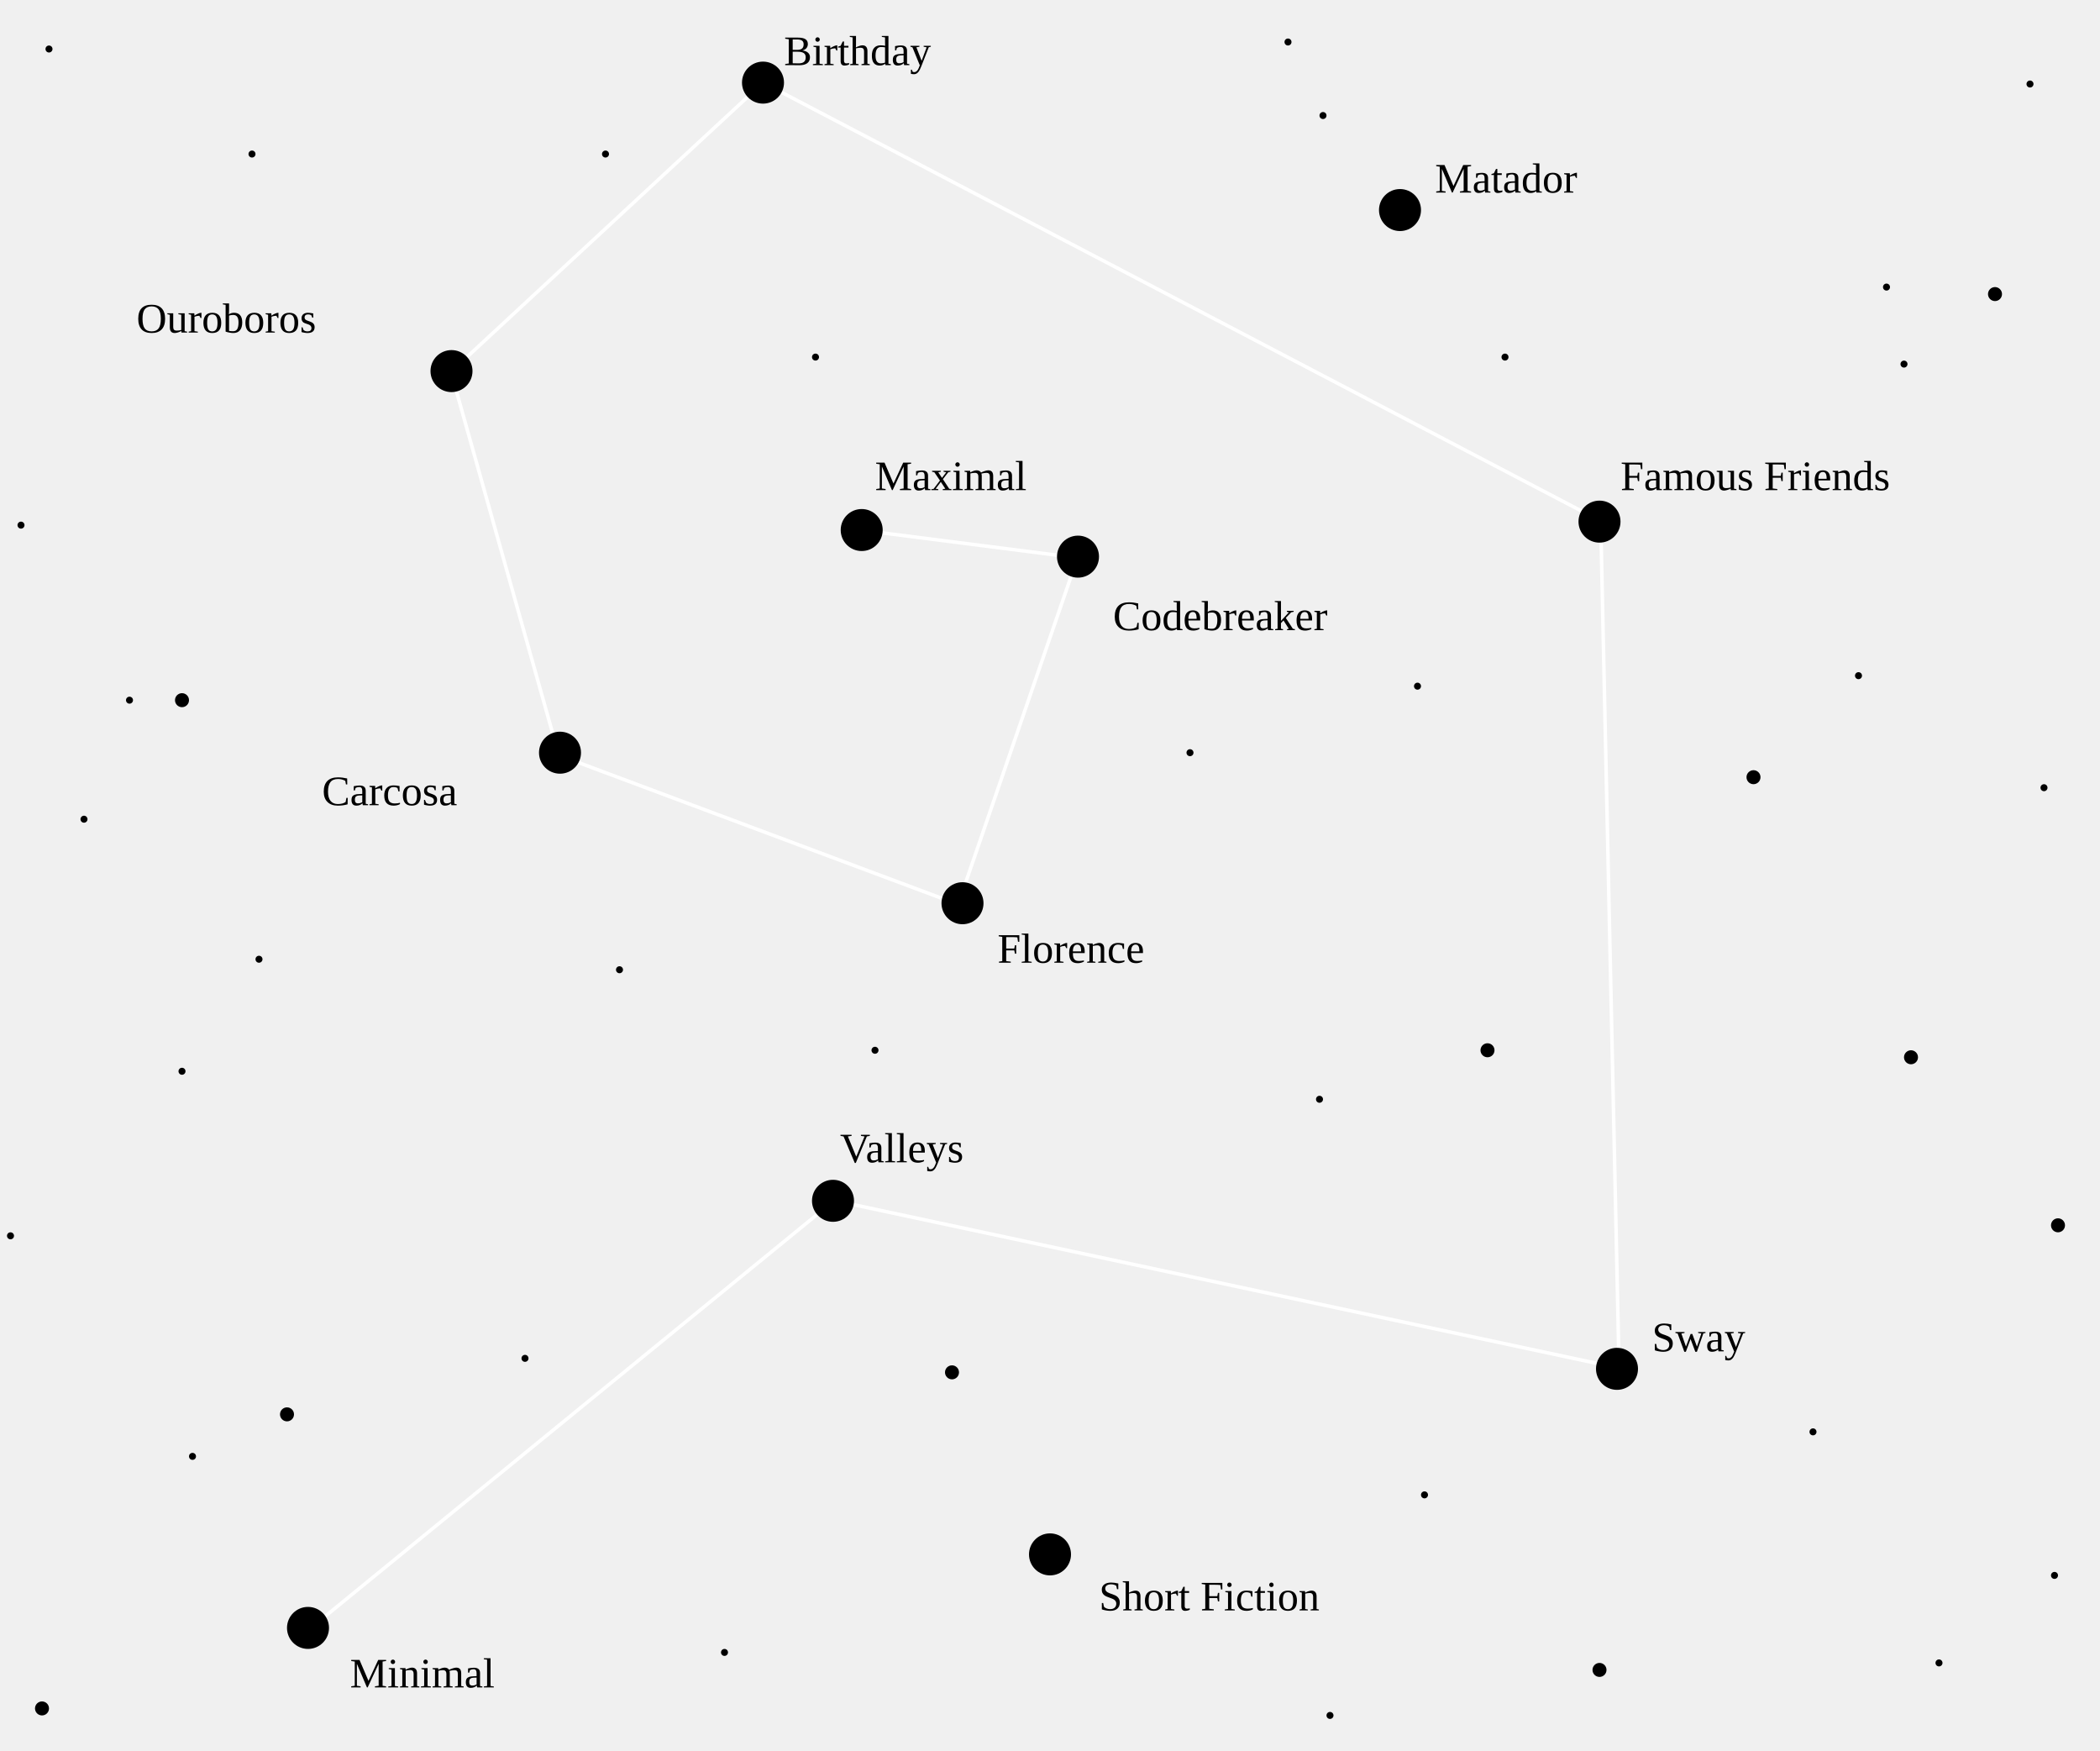
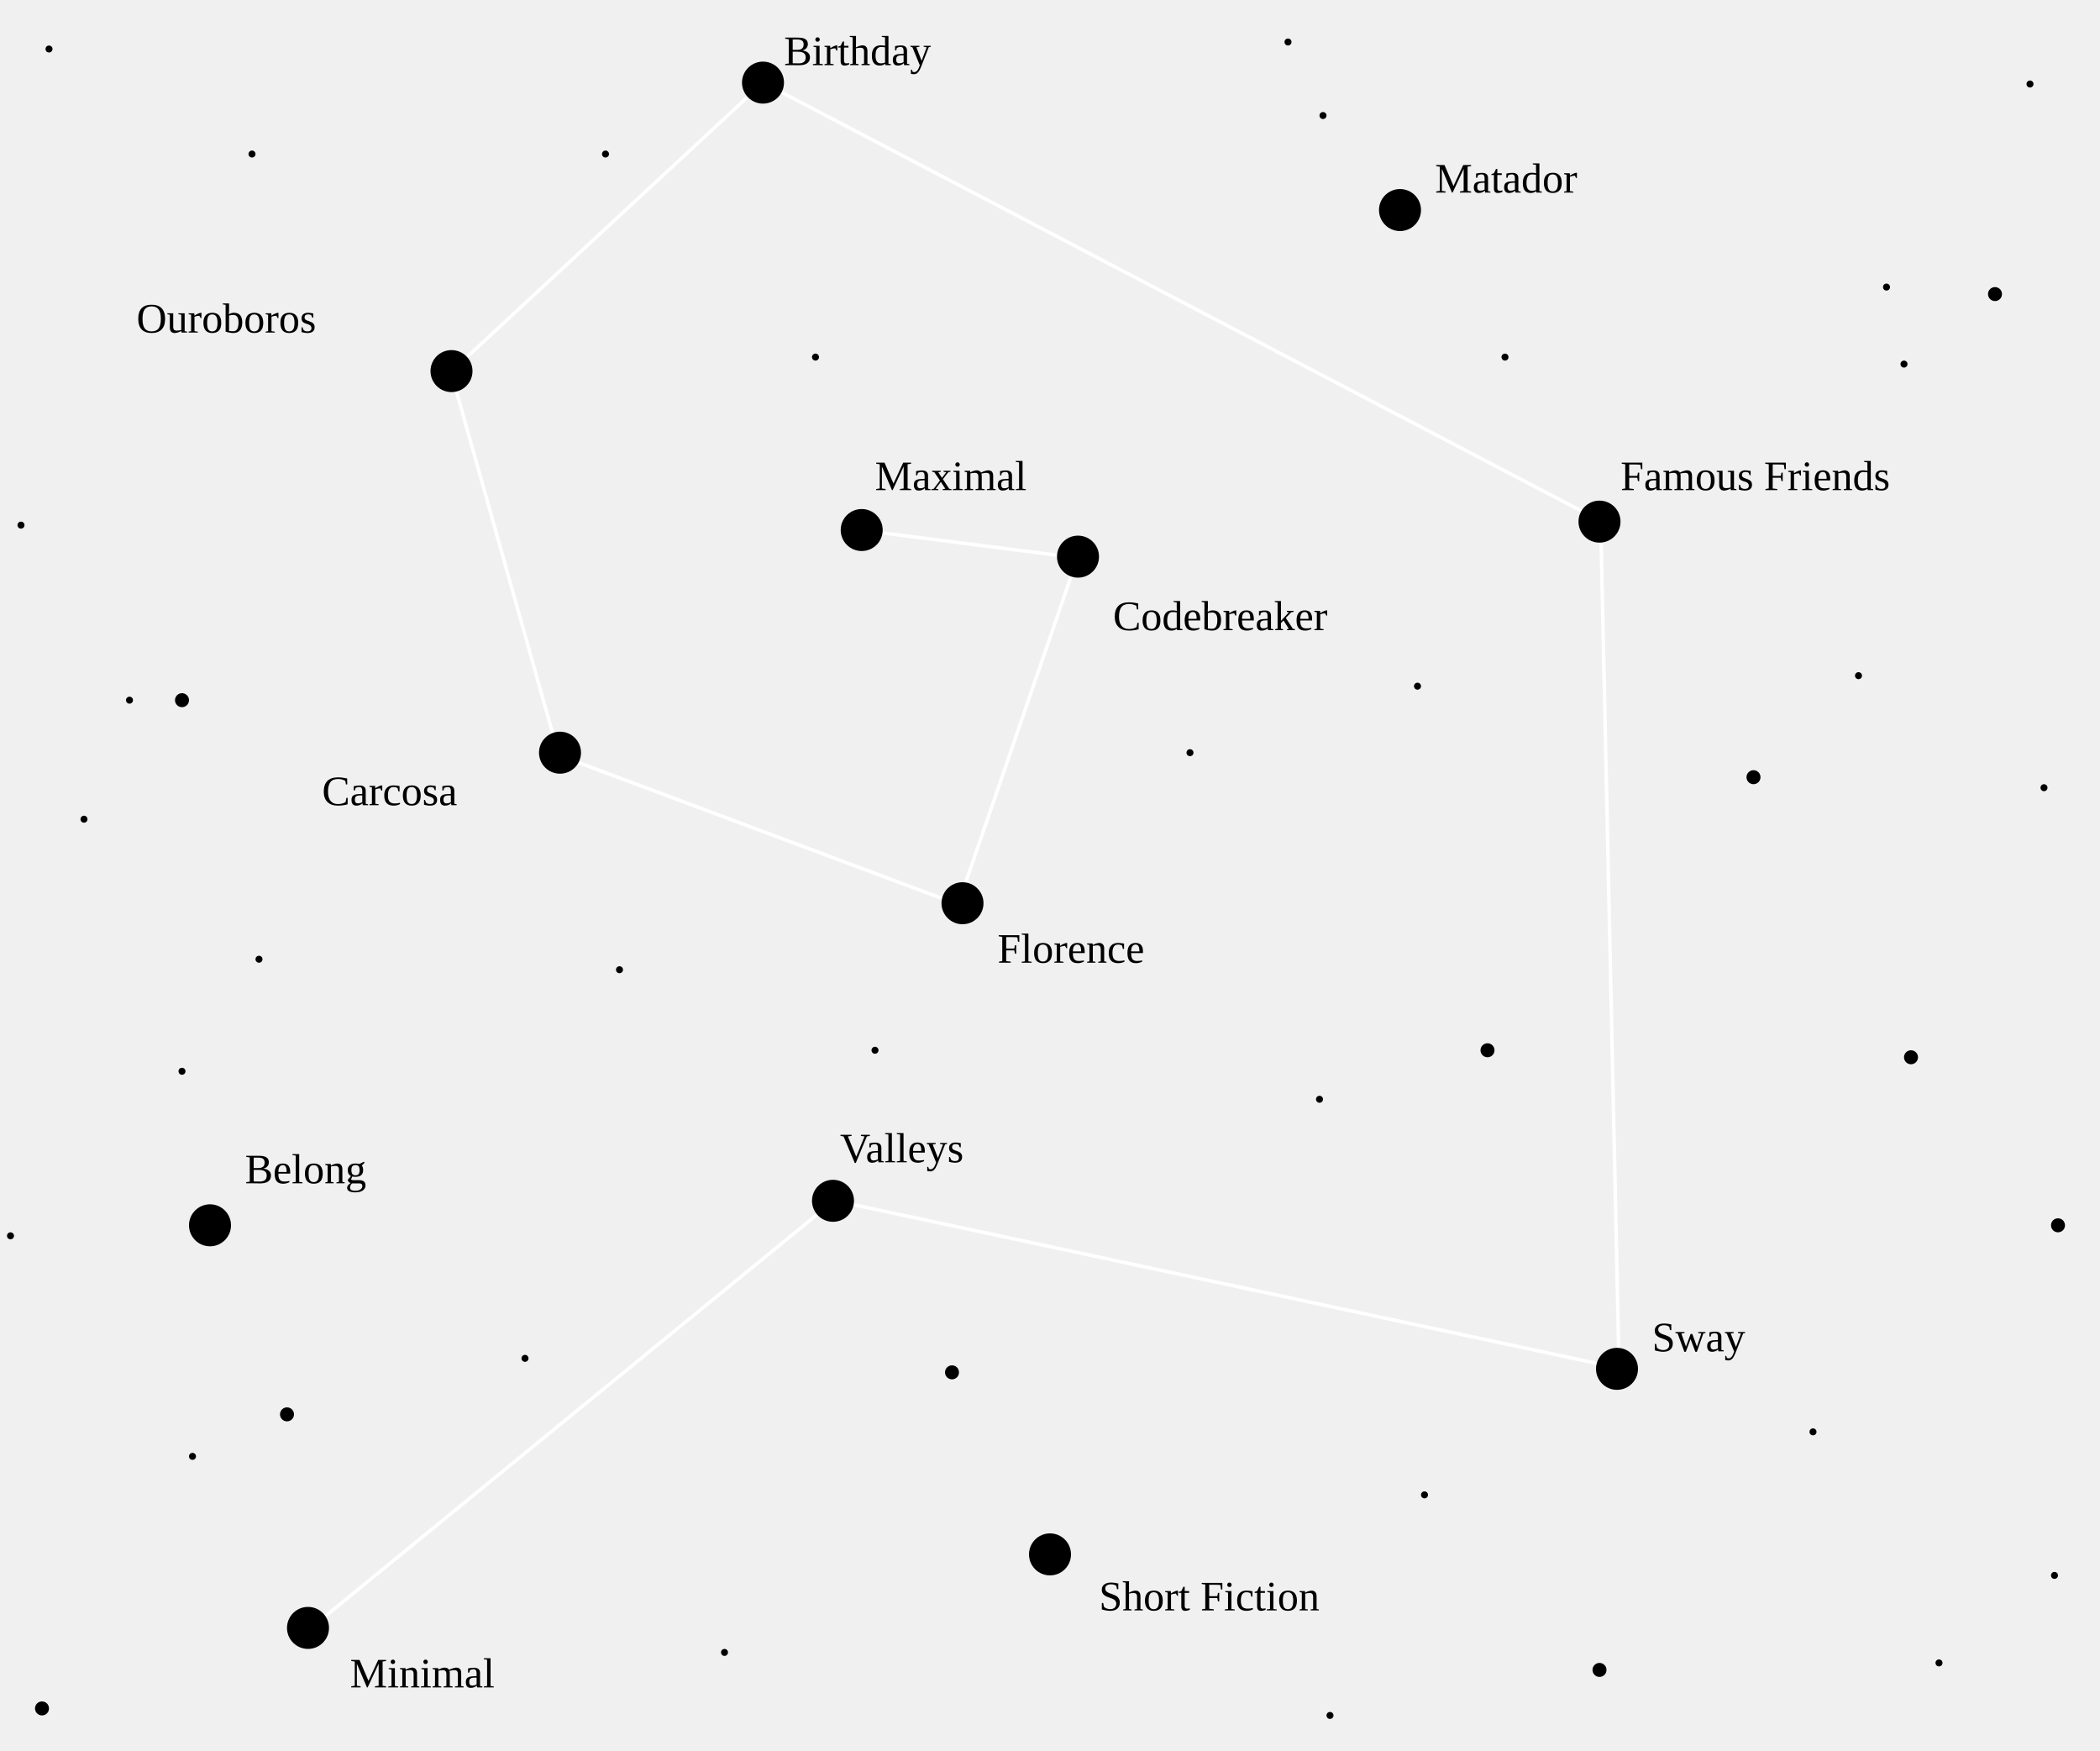
<svg id="star-map" class="svg-content-responsive" preserveAspectRatio="xMinYMin meet" viewBox="0 0 600 500">
  <path d="M 88.191 465.543 L 238.345 342.928 L 462.592 390.794 L 457.347 148.843 L 218.018 23.605 L 128.844 106.222 L 159.662 215.723 L 273.752 258.344 L 307.848 159.334 L 246.213 151.465" fill="none" stroke="white" />
  <circle cx="246.2" cy="151.4" r="6" ng-click="showLyrics('Maximal')" />
  <text x="250" y="140" text-anchor="left" ng-click="showLyrics('Maximal')">Maximal</text>
  <circle cx="308" cy="159" r="6" ng-click="showLyrics('Codebreaker')" />
  <text x="318" y="180" text-anchor="left" ng-click="showLyrics('Codebreaker')">Codebreaker</text>
  <circle cx="275" cy="258" r="6" ng-click="showLyrics('Florence')" />
  <text x="285" y="275" text-anchor="left" ng-click="showLyrics('Florence')">Florence</text>
  <circle cx="160" cy="215" r="6" ng-click="showLyrics('Carcosa')" />
  <text x="92" y="230" text-anchor="left" ng-click="showLyrics('Carcosa')">Carcosa</text>
  <circle cx="129" cy="106" r="6" ng-click="showLyrics('Ouroboros')" />
  <text x="39" y="95" text-anchor="left" ng-click="showLyrics('Ouroboros')">Ouroboros</text>
  <circle cx="218" cy="23.6" r="6" ng-click="showLyrics('Birthday')" />
  <text x="224" y="18.6" text-anchor="left" ng-click="showLyrics('Birthday')">Birthday</text>
  <circle cx="457" cy="149" r="6" ng-click="showLyrics('Famous Friends')" />
  <text x="463" y="140" text-anchor="left" ng-click="showLyrics('Famous Friends')">Famous Friends</text>
  <circle cx="462" cy="391" r="6" ng-click="showLyrics('Sway')" />
  <text x="472" y="386" text-anchor="left" ng-click="showLyrics('Sway')">Sway</text>
  <circle cx="238" cy="343" r="6" ng-click="showLyrics('Valleys')" />
  <text x="240" y="332" text-anchor="left" ng-click="showLyrics('Valleys')">Valleys</text>
  <circle cx="88" cy="465" r="6" ng-click="showLyrics('Minimal')" />
  <text x="100" y="482" text-anchor="left" ng-click="showLyrics('Minimal')">Minimal</text>
  <circle cx="300" cy="444" r="6" ng-click="showLyrics('Short Fiction')" />
  <text x="314" y="460" text-anchor="left" ng-click="showLyrics('Short Fiction')">Short Fiction</text>
  <circle cx="400" cy="60" r="6" ng-click="showLyrics('Matador')" />
  <text x="410" y="55" text-anchor="left" ng-click="showLyrics('Matador')">Matador</text>
+   <circle cx="60" cy="350" r="6" ng-click="showLyrics('Belong')" />
+   <text x="70" y="338" text-anchor="left" ng-click="showLyrics('Belong')">Belong</text>
  <circle cx="14" cy="14" r="1" />
  <circle cx="6" cy="150" r="1" />
  <circle cx="37" cy="200" r="1" />
  <circle cx="3" cy="353" r="1" />
  <circle cx="12" cy="488" r="2" />
  <circle cx="173" cy="44" r="1" />
  <circle cx="233" cy="102" r="1" />
  <circle cx="368" cy="12" r="1" />
  <circle cx="378" cy="33" r="1" />
  <circle cx="539" cy="82" r="1" />
  <circle cx="544" cy="104" r="1" />
  <circle cx="580" cy="24" r="1" />
  <circle cx="570" cy="84" r="2" />
  <circle cx="584" cy="225" r="1" />
  <circle cx="587" cy="450" r="1" />
  <circle cx="588" cy="350" r="2" />
  <circle cx="546" cy="302" r="2" />
  <circle cx="501" cy="222" r="2" />
  <circle cx="531" cy="193" r="1" />
  <circle cx="407" cy="427" r="1" />
  <circle cx="457" cy="477" r="2" />
  <circle cx="380" cy="490" r="1" />
  <circle cx="207" cy="472" r="1" />
  <circle cx="554" cy="475" r="1" />
  <circle cx="518" cy="409" r="1" />
  <circle cx="425" cy="300" r="2" />
  <circle cx="405" cy="196" r="1" />
  <circle cx="340" cy="215" r="1" />
  <circle cx="430" cy="102" r="1" />
  <circle cx="72" cy="44" r="1" />
  <circle cx="52" cy="200" r="2" />
  <circle cx="74" cy="274" r="1" />
  <circle cx="24" cy="234" r="1" />
  <circle cx="52" cy="306" r="1" />
  <circle cx="82" cy="404" r="2" />
  <circle cx="55" cy="416" r="1" />
  <circle cx="150" cy="388" r="1" />
  <circle cx="272" cy="392" r="2" />
  <circle cx="377" cy="314" r="1" />
  <circle cx="250" cy="300" r="1" />
  <circle cx="177" cy="277" r="1" />
</svg>
